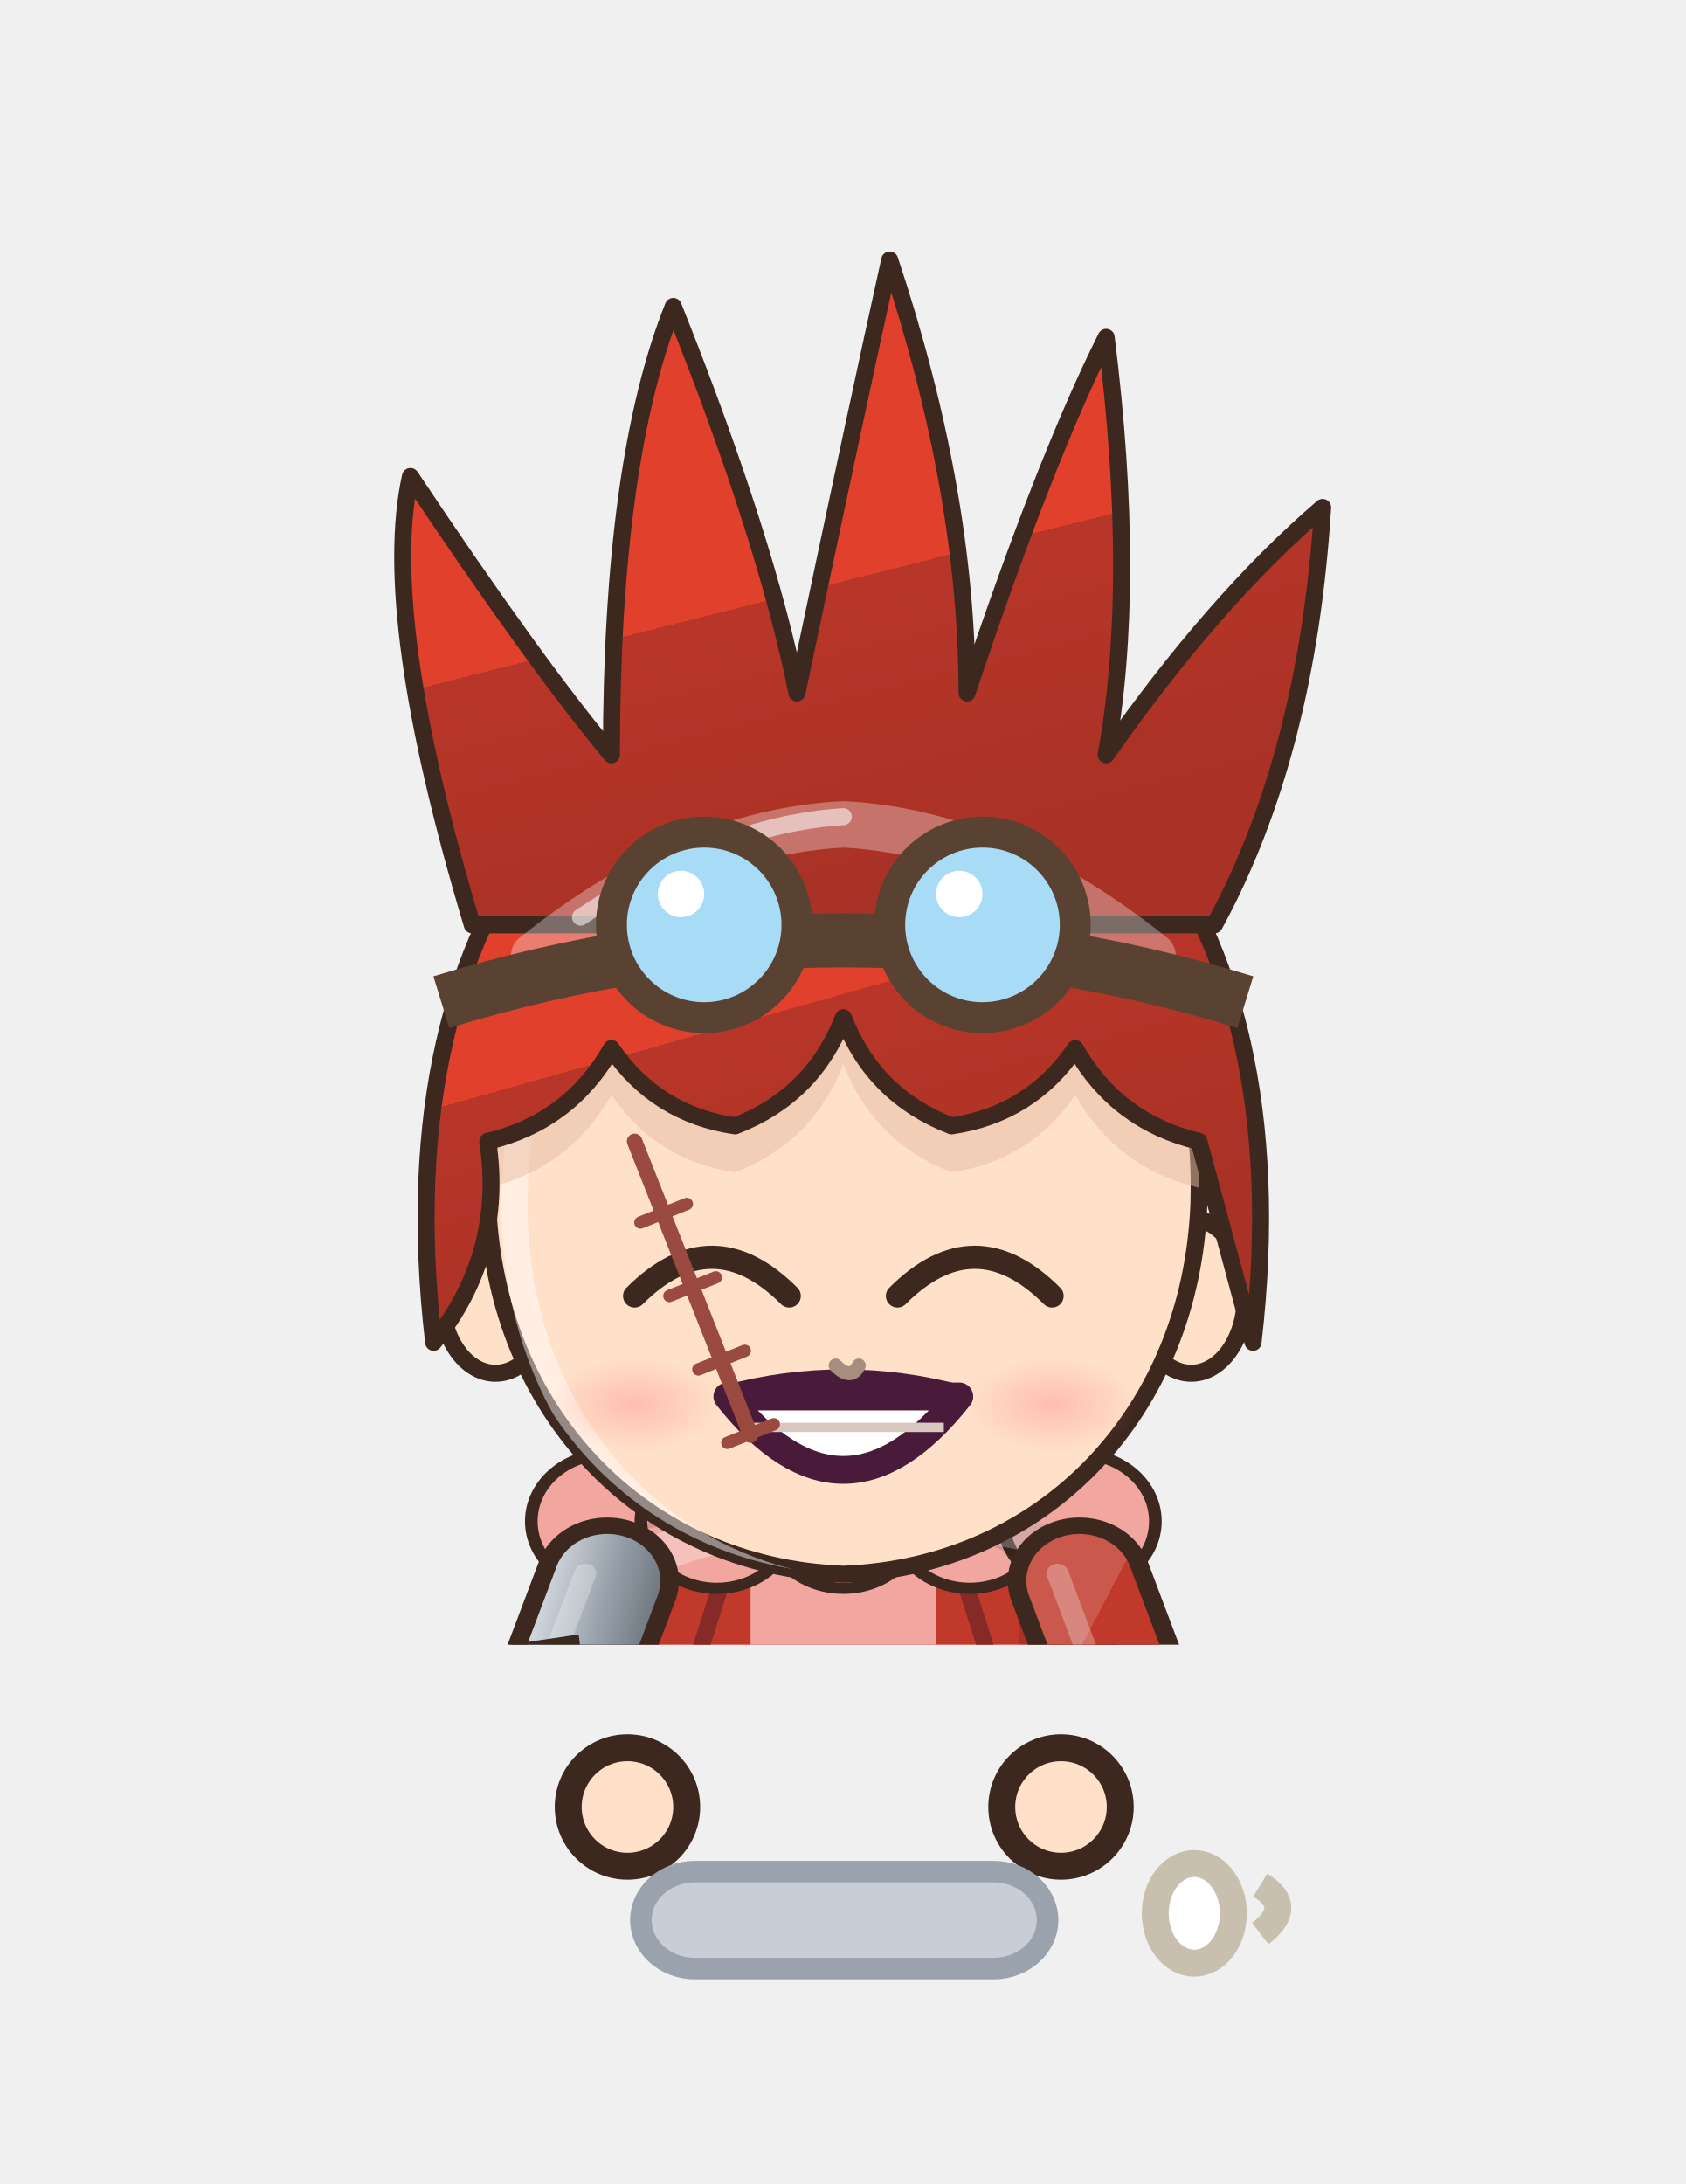
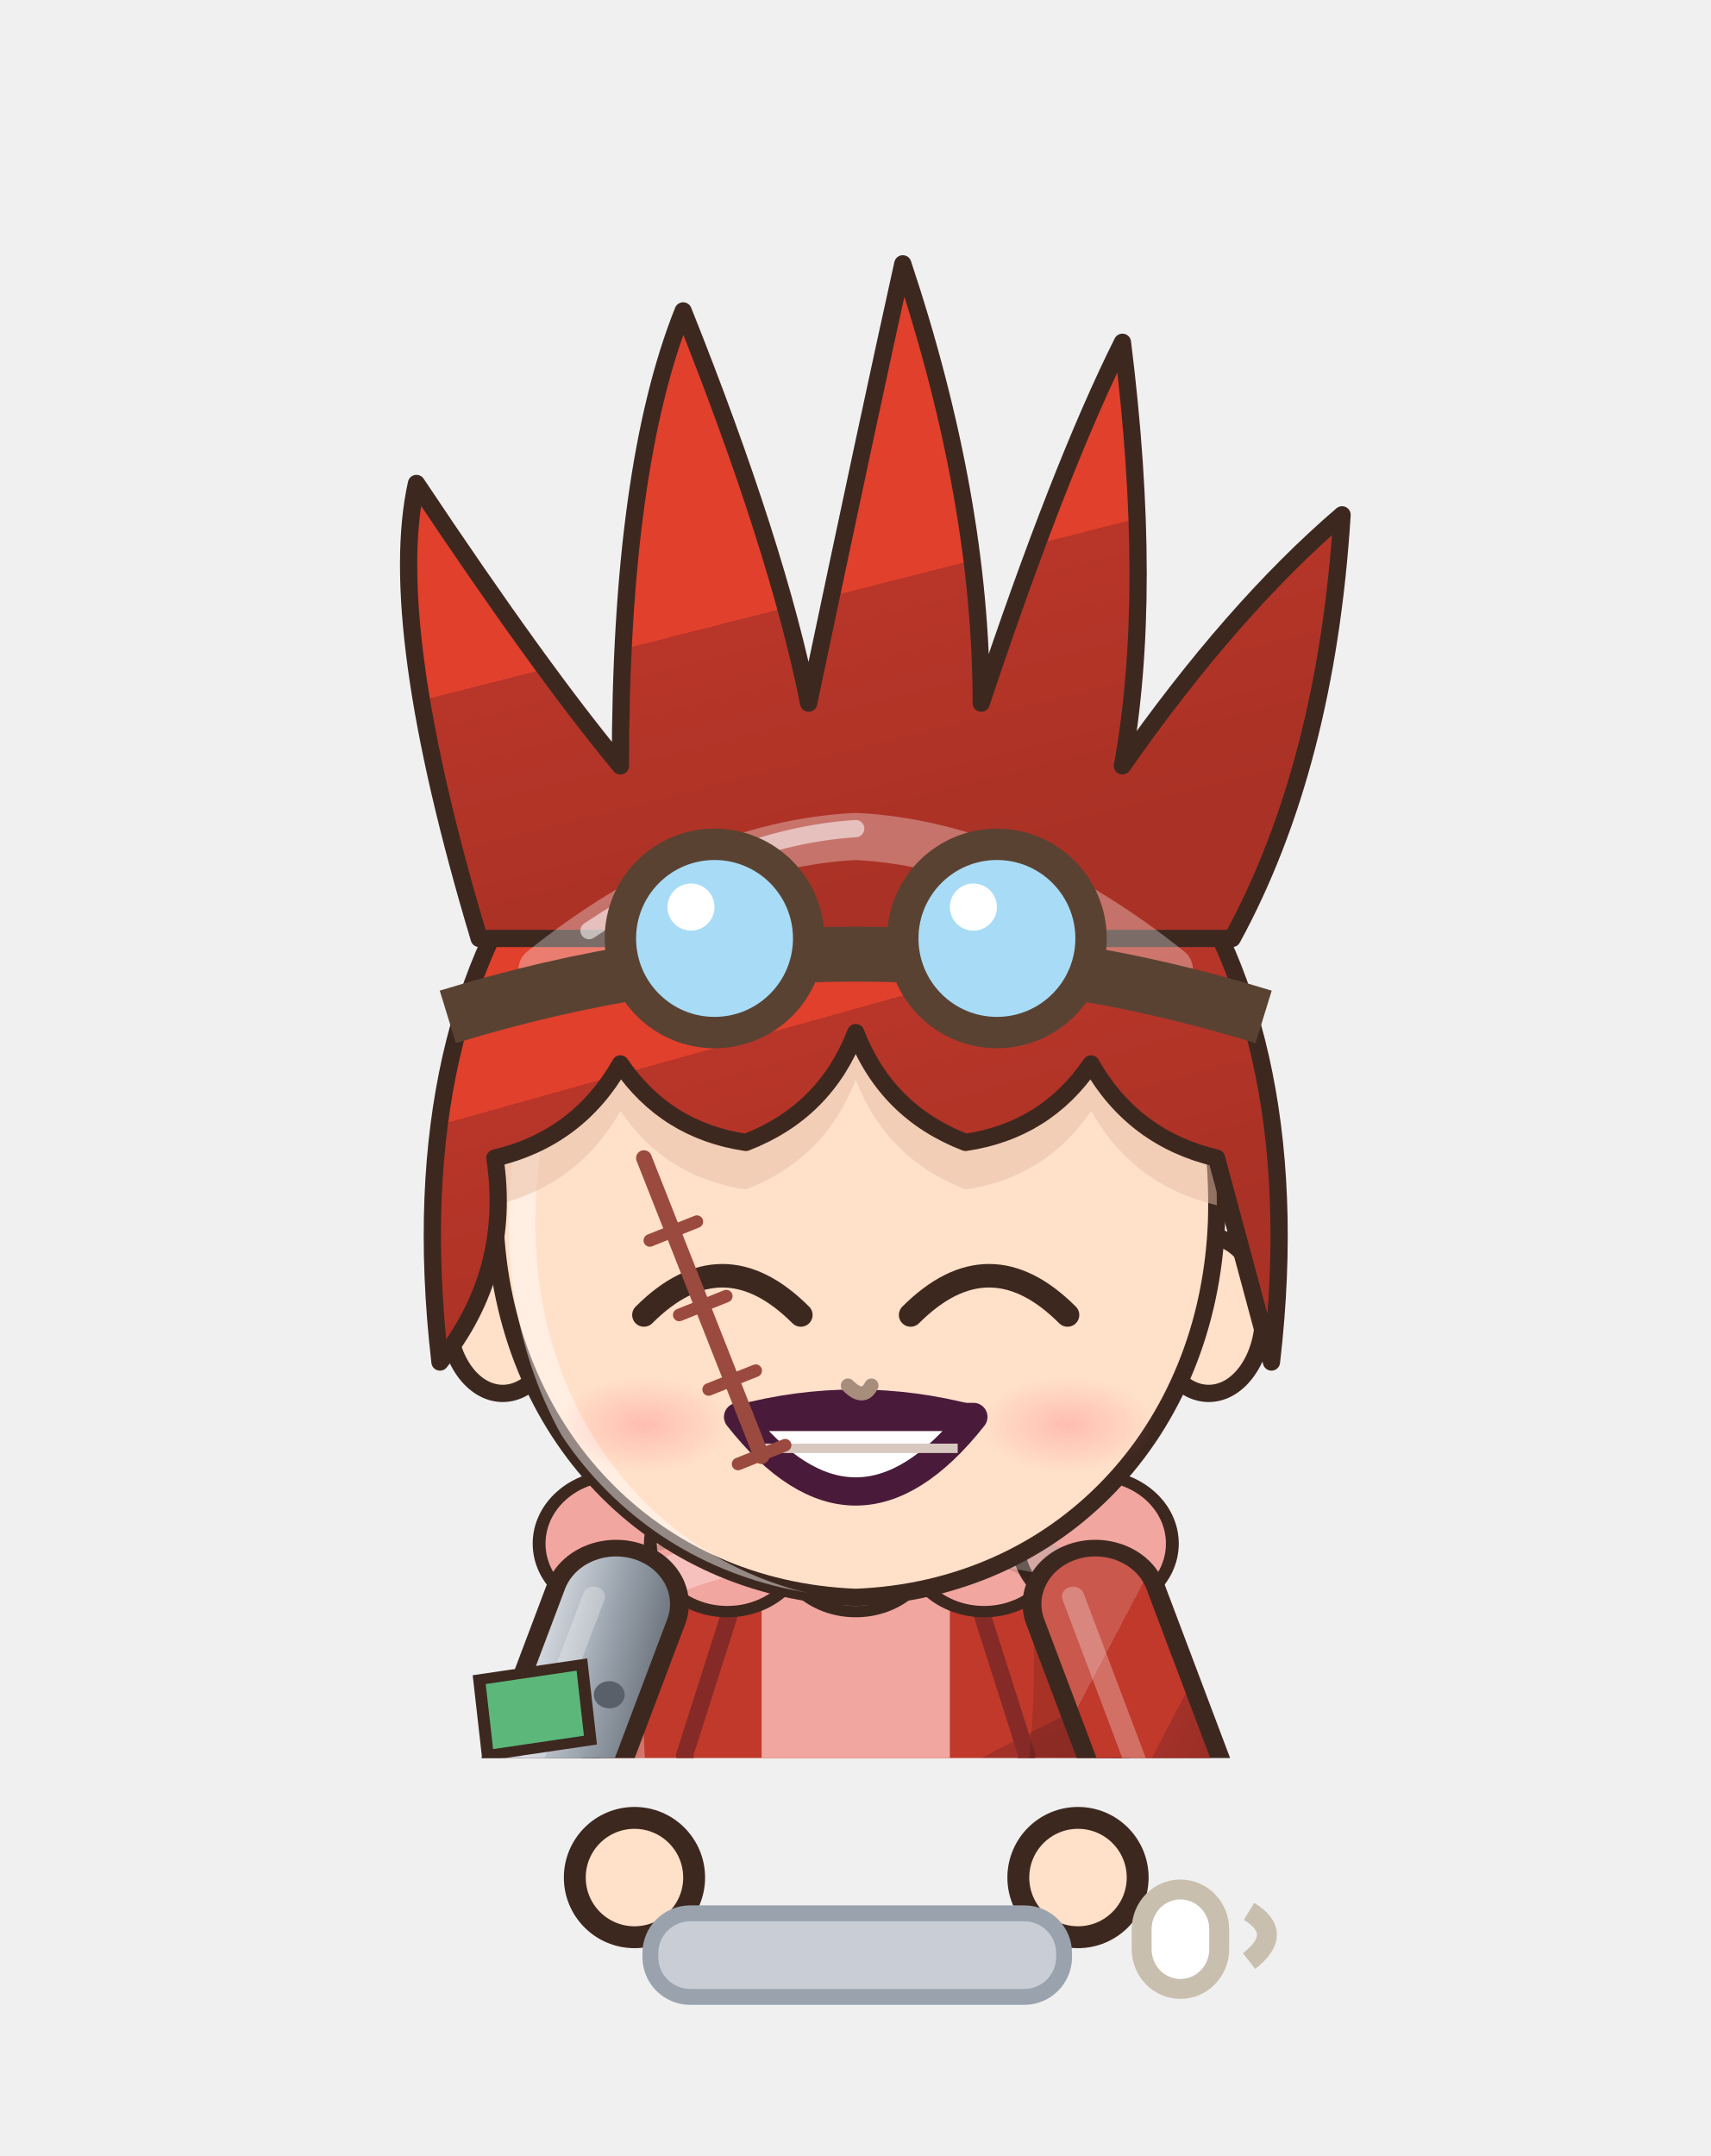
- <svg xmlns="http://www.w3.org/2000/svg" viewBox="972.4 332.9 62.6 81.1" width="62.6" height="81.1">
-   <svg x="972.4" y="332.9" viewBox="-120 -180 240 234.02" width="62.634" height="61.073">
+ <svg xmlns="http://www.w3.org/2000/svg" viewBox="1170.7 305.6 86.0 108.4" width="86.0" height="108.4">
+   <svg x="1170.7" y="305.6" viewBox="-120 -180 240 246.53" width="86.049" height="88.39">
    <defs>
      <linearGradient id="hair117" x1="0" y1="0" x2=".35" y2="1">
        <stop offset="0" stop-color="#e45e4d" />
        <stop offset=".16" stop-color="#e45e4d" />
        <stop offset=".16" stop-color="#e0402c" />
        <stop offset=".58" stop-color="#e0402c" />
        <stop offset=".58" stop-color="#b83629" />
        <stop offset="1" stop-color="#a93125" />
      </linearGradient>
      <radialGradient id="skin117" cx=".4" cy=".32" r=".85">
        <stop offset="0" stop-color="#ffe0c8" />
        <stop offset=".84" stop-color="#ffe0c8" />
        <stop offset=".84" stop-color="#f1cab1" />
        <stop offset="1" stop-color="#f1cab1" />
      </radialGradient>
      <linearGradient id="cloth117" x1="0" y1="0" x2=".45" y2="1">
        <stop offset="0" stop-color="#ca584c" />
        <stop offset=".16" stop-color="#ca584c" />
        <stop offset=".16" stop-color="#c0392b" />
        <stop offset=".6" stop-color="#c0392b" />
        <stop offset=".6" stop-color="#a23129" />
        <stop offset="1" stop-color="#952d25" />
      </linearGradient>
      <linearGradient id="iris117" x1="0" y1="0" x2="0" y2="1">
        <stop offset="0" stop-color="#5a481a" />
        <stop offset=".5" stop-color="#c9a23a" />
        <stop offset="1" stop-color="#e1cb92" />
      </linearGradient>
      <linearGradient id="gold117" x1="0" y1="0" x2="1" y2="1">
        <stop offset="0" stop-color="#f6d27a" />
        <stop offset=".55" stop-color="#d9a63a" />
        <stop offset="1" stop-color="#a8761e" />
      </linearGradient>
      <linearGradient id="steel117" x1="0" y1="0" x2="1" y2="1">
        <stop offset="0" stop-color="#e4e8ee" />
        <stop offset=".5" stop-color="#9aa3ad" />
        <stop offset="1" stop-color="#5a606a" />
      </linearGradient>
      <linearGradient id="beard117" x1="0" y1="0" x2="0" y2="1">
        <stop offset="0" stop-color="#e6e6ea" />
        <stop offset="1" stop-color="#b8b8c2" />
      </linearGradient>
      <radialGradient id="hawkiris117" cx=".45" cy=".4" r=".7">
        <stop offset="0" stop-color="#ffe27a" />
        <stop offset=".6" stop-color="#e8a52a" />
        <stop offset="1" stop-color="#9a5a12" />
      </radialGradient>
      <linearGradient id="straw117" x1="0" y1="0" x2=".3" y2="1">
        <stop offset="0" stop-color="#ffe7aa" />
        <stop offset=".16" stop-color="#ffe7aa" />
        <stop offset=".16" stop-color="#ffe39a" />
        <stop offset=".58" stop-color="#ffe39a" />
        <stop offset=".58" stop-color="#e9b456" />
        <stop offset="1" stop-color="#d6a54f" />
      </linearGradient>
      <radialGradient id="blush117">
        <stop offset="0" stop-color="#ff7f86" stop-opacity=".9" />
        <stop offset="1" stop-color="#ff7f86" stop-opacity="0" />
      </radialGradient>
      <clipPath id="face117">
        <path d="M -46,-4 C -47,-38 -25,-55 0,-55 C 25,-55 47,-38 46,-4 C 45,23 26,43 0,44 C -26,43 -45,23 -46,-4 Z" />
      </clipPath>
      <clipPath id="torso117">
        <path d="M -30,50 C -34,68 -28,94 -26,124 L 26,124 C 28,94 34,68 30,50 C 18,40 -18,40 -30,50 Z" />
      </clipPath>
    </defs>
    <ellipse cx="0" cy="208" rx="42" ry="7" fill="#000000" opacity=".16" />
    <g transform="translate(0,44.0) scale(1.100,1.100) translate(0,-44)" />
    <g transform="translate(0,205) scale(1.2,1.06) translate(0,-205)">
      <path d="M -23.5,118 Q -24.5,160.0 -20.5,202 L -5.5,202 Q -1.5,160.0 -2.5,118 Z" fill="#2b2a38" stroke="#3d2820" stroke-width="2.2" stroke-linejoin="round" />
      <path d="M -9,124 Q -8,160 -10,196" stroke="#000000" stroke-width="4.5" fill="none" opacity=".14" stroke-linecap="round" />
      <path d="M -18,126 Q -19,150 -18,170" stroke="#ffffff" stroke-width="2" fill="none" opacity=".22" stroke-linecap="round" />
      <ellipse cx="-13" cy="205" rx="14" ry="7" fill="#3a2a24" stroke="#3d2820" stroke-width="2.2" stroke-linejoin="round" />
      <ellipse cx="-17" cy="202.5" rx="5" ry="2" fill="#ffffff" opacity=".35" />
      <path d="M 2.5,118 Q 1.5,160.0 5.5,202 L 20.5,202 Q 24.5,160.0 23.5,118 Z" fill="#2b2a38" stroke="#3d2820" stroke-width="2.2" stroke-linejoin="round" />
      <path d="M 17,124 Q 18,160 16,196" stroke="#000000" stroke-width="4.5" fill="none" opacity=".14" stroke-linecap="round" />
      <path d="M 8,126 Q 7,150 8,170" stroke="#ffffff" stroke-width="2" fill="none" opacity=".22" stroke-linecap="round" />
      <ellipse cx="13" cy="205" rx="14" ry="7" fill="#3a2a24" stroke="#3d2820" stroke-width="2.2" stroke-linejoin="round" />
      <ellipse cx="9" cy="202.5" rx="5" ry="2" fill="#ffffff" opacity=".35" />
      <path d="M -30,50 C -34,68 -28,94 -26,124 L 26,124 C 28,94 34,68 30,50 C 18,40 -18,40 -30,50 Z" fill="url(#cloth117)" stroke="#3d2820" stroke-width="2.2" stroke-linejoin="round" />
      <path d="M -11,42 L 11,42 L 11,124 L -11,124 Z" fill="#f2a6a0" />
      <path d="M -11,42 L -20,74 L -11,124 M 11,42 L 20,74 L 11,124" stroke="#852a27" stroke-width="2" fill="none" />
      <circle cx="-28" cy="46" r="9" fill="#f2a6a0" stroke="#3d2820" stroke-width="1.5" />
      <circle cx="-15" cy="46" r="9" fill="#f2a6a0" stroke="#3d2820" stroke-width="1.5" />
      <circle cx="0" cy="46" r="9" fill="#f2a6a0" stroke="#3d2820" stroke-width="1.5" />
      <circle cx="15" cy="46" r="9" fill="#f2a6a0" stroke="#3d2820" stroke-width="1.5" />
      <circle cx="28" cy="46" r="9" fill="#f2a6a0" stroke="#3d2820" stroke-width="1.5" />
      <g clip-path="url(#torso117)">
        <path d="M -30,50 C -34,68 -28,94 -26,124 L 26,124 C 28,94 34,68 30,50 C 18,40 -18,40 -30,50 Z" transform="translate(4,3)" fill="none" stroke="#ffffff" stroke-width="5" opacity=".3" />
        <path d="M -30,50 C -34,68 -28,94 -26,124 L 26,124 C 28,94 34,68 30,50 C 18,40 -18,40 -30,50 Z" transform="translate(-6,-2)" fill="none" stroke="#000000" stroke-width="9" opacity=".13" />
      </g>
      <path d="M -27,112 L -36,176 L -10,176 L -9,118 Z M 27,112 L 36,176 L 10,176 L 9,118 Z" fill="url(#cloth117)" stroke="#3d2820" stroke-width="2.2" stroke-linejoin="round" />
      <path d="M -28,54 L -38,84 L -31,102" stroke="#3d2820" stroke-width="17" fill="none" stroke-linecap="round" stroke-linejoin="round" />
      <path d="M -28,54 L -38,84 L -31,102" stroke="url(#steel117)" stroke-width="12.6" fill="none" stroke-linecap="round" stroke-linejoin="round" />
      <path d="M -28,54 L -38,84 L -31,102" transform="translate(-2.6,-1)" stroke="#ffffff" stroke-width="2.6" fill="none" stroke-linecap="round" stroke-linejoin="round" opacity=".28" />
      <circle cx="-28.8" cy="66.0" r="1.8" fill="#5a606a" />
      <circle cx="-29.5" cy="78.0" r="1.8" fill="#5a606a" />
      <circle cx="-30.2" cy="90.0" r="1.8" fill="#5a606a" />
      <path d="M 28,54 L 38,84 L 31,102" stroke="#3d2820" stroke-width="17" fill="none" stroke-linecap="round" stroke-linejoin="round" />
      <path d="M 28,54 L 38,84 L 31,102" stroke="url(#cloth117)" stroke-width="12.6" fill="none" stroke-linecap="round" stroke-linejoin="round" />
      <path d="M 28,54 L 38,84 L 31,102" transform="translate(-2.6,-1)" stroke="#ffffff" stroke-width="2.6" fill="none" stroke-linecap="round" stroke-linejoin="round" opacity=".28" />
      <circle cx="-31" cy="102" r="8.5" fill="url(#steel117)" stroke="#3d2820" stroke-width="2.2" />
      <circle cx="31" cy="102" r="8.5" fill="url(#skin117)" stroke="#3d2820" stroke-width="2.2" />
      <path d="M -44,64 L -32,62 L -31,72 L -43,74 Z" fill="#5cb87a" stroke="#3d2820" stroke-width="1.4" />
      <path d="M -10,34 L 10,34 L 9,46 Q 0,50 -9,46 Z" fill="#f1cab1" />
    </g>
    <g transform="translate(0,44.0) scale(1.100,1.100) translate(0,-44)">
      <ellipse cx="-45" cy="8" rx="7" ry="10" fill="url(#skin117)" stroke="#3d2820" stroke-width="2.2" stroke-linejoin="round" />
      <ellipse cx="45" cy="8" rx="7" ry="10" fill="url(#skin117)" stroke="#3d2820" stroke-width="2.2" stroke-linejoin="round" />
      <path d="M -46,-4 C -47,-38 -25,-55 0,-55 C 25,-55 47,-38 46,-4 C 45,23 26,43 0,44 C -26,43 -45,23 -46,-4 Z" fill="url(#skin117)" stroke="#3d2820" stroke-width="2.2" stroke-linejoin="round" />
      <g clip-path="url(#face117)">
        <path d="M -46,-4 C -47,-38 -25,-55 0,-55 C 25,-55 47,-38 46,-4 C 45,23 26,43 0,44 C -26,43 -45,23 -46,-4 Z" transform="translate(3.5,2.5)" fill="none" stroke="#ffffff" stroke-width="3.4" opacity=".45" />
      </g>
      <g clip-path="url(#face117)">
        <path d="M -53,14 C -60,-46 -28,-72 0,-72 C 28,-72 60,-46 53,14 L 46,-12 Q 35.4,-14.5 30,-24 Q 24.2,-15.5 14,-14 Q 3.9,-17.9 0,-28 Q -3.9,-17.9 -14,-14 Q -24.2,-15.5 -30,-24 Q -35.4,-14.5 -46,-12 Q -43.8,2.5 -53,14 Z" transform="translate(0,6)" fill="#e7bca4" opacity=".5" />
      </g>
      <path d="M -27,8 Q -17,-2 -7,8" stroke="#3d2820" stroke-width="3" fill="none" stroke-linecap="round" />
      <path d="M 7,8 Q 17,-2 27,8" stroke="#3d2820" stroke-width="3" fill="none" stroke-linecap="round" />
      <path d="M -15,21 Q 0,40 15,21 Z" fill="#ffffff" stroke="#4a1a3a" stroke-width="3.6" stroke-linejoin="round" />
      <path d="M -13,25 L 13,25" stroke="#d8c8c0" stroke-width="1.2" />
      <path d="M -15,21 Q 0,17 15,21" stroke="#4a1a3a" stroke-width="3" fill="none" stroke-linecap="round" />
      <ellipse cx="-27" cy="22" rx="11" ry="6" fill="url(#blush117)" opacity="0.40" />
      <ellipse cx="27" cy="22" rx="11" ry="6" fill="url(#blush117)" opacity="0.40" />
      <path d="M -1,17 Q 1,19 2,17" stroke="#a78d7c" stroke-width="1.8" fill="none" stroke-linecap="round" />
      <path d="M -27,-12 L -12,26" stroke="#9a4a3e" stroke-width="2" stroke-linecap="round" />
      <path d="M -26.25,-1.5 l 6,-2.4" stroke="#9a4a3e" stroke-width="1.6" stroke-linecap="round" />
      <path d="M -22.5,8.0 l 6,-2.4" stroke="#9a4a3e" stroke-width="1.6" stroke-linecap="round" />
      <path d="M -18.75,17.5 l 6,-2.4" stroke="#9a4a3e" stroke-width="1.6" stroke-linecap="round" />
      <path d="M -15.0,27.0 l 6,-2.4" stroke="#9a4a3e" stroke-width="1.6" stroke-linecap="round" />
      <path d="M -53,14 C -60,-46 -28,-72 0,-72 C 28,-72 60,-46 53,14 L 46,-12 Q 35.4,-14.5 30,-24 Q 24.2,-15.5 14,-14 Q 3.9,-17.9 0,-28 Q -3.9,-17.9 -14,-14 Q -24.2,-15.5 -30,-24 Q -35.4,-14.5 -46,-12 Q -43.8,2.5 -53,14 Z" fill="url(#hair117)" stroke="#3d2820" stroke-width="2.2" stroke-linejoin="round" />
      <path d="M -48,-40 Q -60,-80 -56,-98 Q -40,-74 -30,-62 Q -30,-100 -22,-120 Q -10,-90 -6,-70 Q 2,-108 6,-126 Q 16,-96 16,-70 Q 26,-100 34,-116 Q 38,-84 34,-62 Q 48,-82 62,-94 Q 60,-62 48,-40 Z" fill="url(#hair117)" stroke="#3d2820" stroke-width="2.2" stroke-linejoin="round" />
      <defs>
        <clipPath id="hf117">
          <path d="M -53,14 C -60,-46 -28,-72 0,-72 C 28,-72 60,-46 53,14 L 46,-12 Q 35.4,-14.5 30,-24 Q 24.2,-15.5 14,-14 Q 3.9,-17.9 0,-28 Q -3.9,-17.9 -14,-14 Q -24.2,-15.5 -30,-24 Q -35.4,-14.5 -46,-12 Q -43.8,2.5 -53,14 Z" />
        </clipPath>
      </defs>
      <g clip-path="url(#hf117)">
        <path d="M -40,-36 Q -20,-52 0,-53 Q 20,-52 40,-36" stroke="#ffffff" stroke-width="6" fill="none" stroke-linecap="round" opacity=".32" />
        <path d="M -34,-41 Q -16,-53 0,-54" stroke="#ffffff" stroke-width="2.2" fill="none" stroke-linecap="round" opacity=".55" />
      </g>
      <path d="M -52,-30 Q 0,-46 52,-30" stroke="#5a4232" stroke-width="7" fill="none" />
      <circle cx="-18" cy="-40" r="12" fill="#a8dcf6" stroke="#5a4232" stroke-width="4" />
      <circle cx="-21" cy="-44" r="3" fill="#ffffff" />
      <circle cx="18" cy="-40" r="12" fill="#a8dcf6" stroke="#5a4232" stroke-width="4" />
      <circle cx="15" cy="-44" r="3" fill="#ffffff" />
    </g>
    <g transform="translate(0,205) scale(1.2,1.06) translate(0,-205)" />
  </svg>
-   <circle cx="995.7" cy="400.0" r="2.2" fill="#ffe0c8" stroke="#3d2820" stroke-width="1.0" />
-   <circle cx="1011.8" cy="400.0" r="2.2" fill="#ffe0c8" stroke="#3d2820" stroke-width="1.0" />
-   <rect x="996.2" y="402.4" width="15.1" height="3.6" rx="2" fill="#c9ced6" stroke="#9aa3ad" stroke-width=".8" />
-   <rect x="1015.3" y="402.1" width="2.9" height="3.7" rx="2" fill="#ffffff" stroke="#c9bfae" />
-   <path d="M 1019.2,402.9 q 1.3,0.8 0,1.8" stroke="#c9bfae" fill="none" />
+   <circle cx="1202.6" cy="400.0" r="3.0" fill="#ffe0c8" stroke="#3d2820" stroke-width="1.1" />
+   <circle cx="1224.9" cy="400.0" r="3.0" fill="#ffe0c8" stroke="#3d2820" stroke-width="1.1" />
+   <rect x="1203.4" y="401.8" width="20.8" height="4.2" rx="2" fill="#c9ced6" stroke="#9aa3ad" stroke-width=".8" />
+   <rect x="1228.1" y="400.6" width="3.9" height="5.0" rx="2" fill="#ffffff" stroke="#c9bfae" />
+   <path d="M 1233.5,401.7 q 1.8,1.1 0,2.5" stroke="#c9bfae" fill="none" />
</svg>
